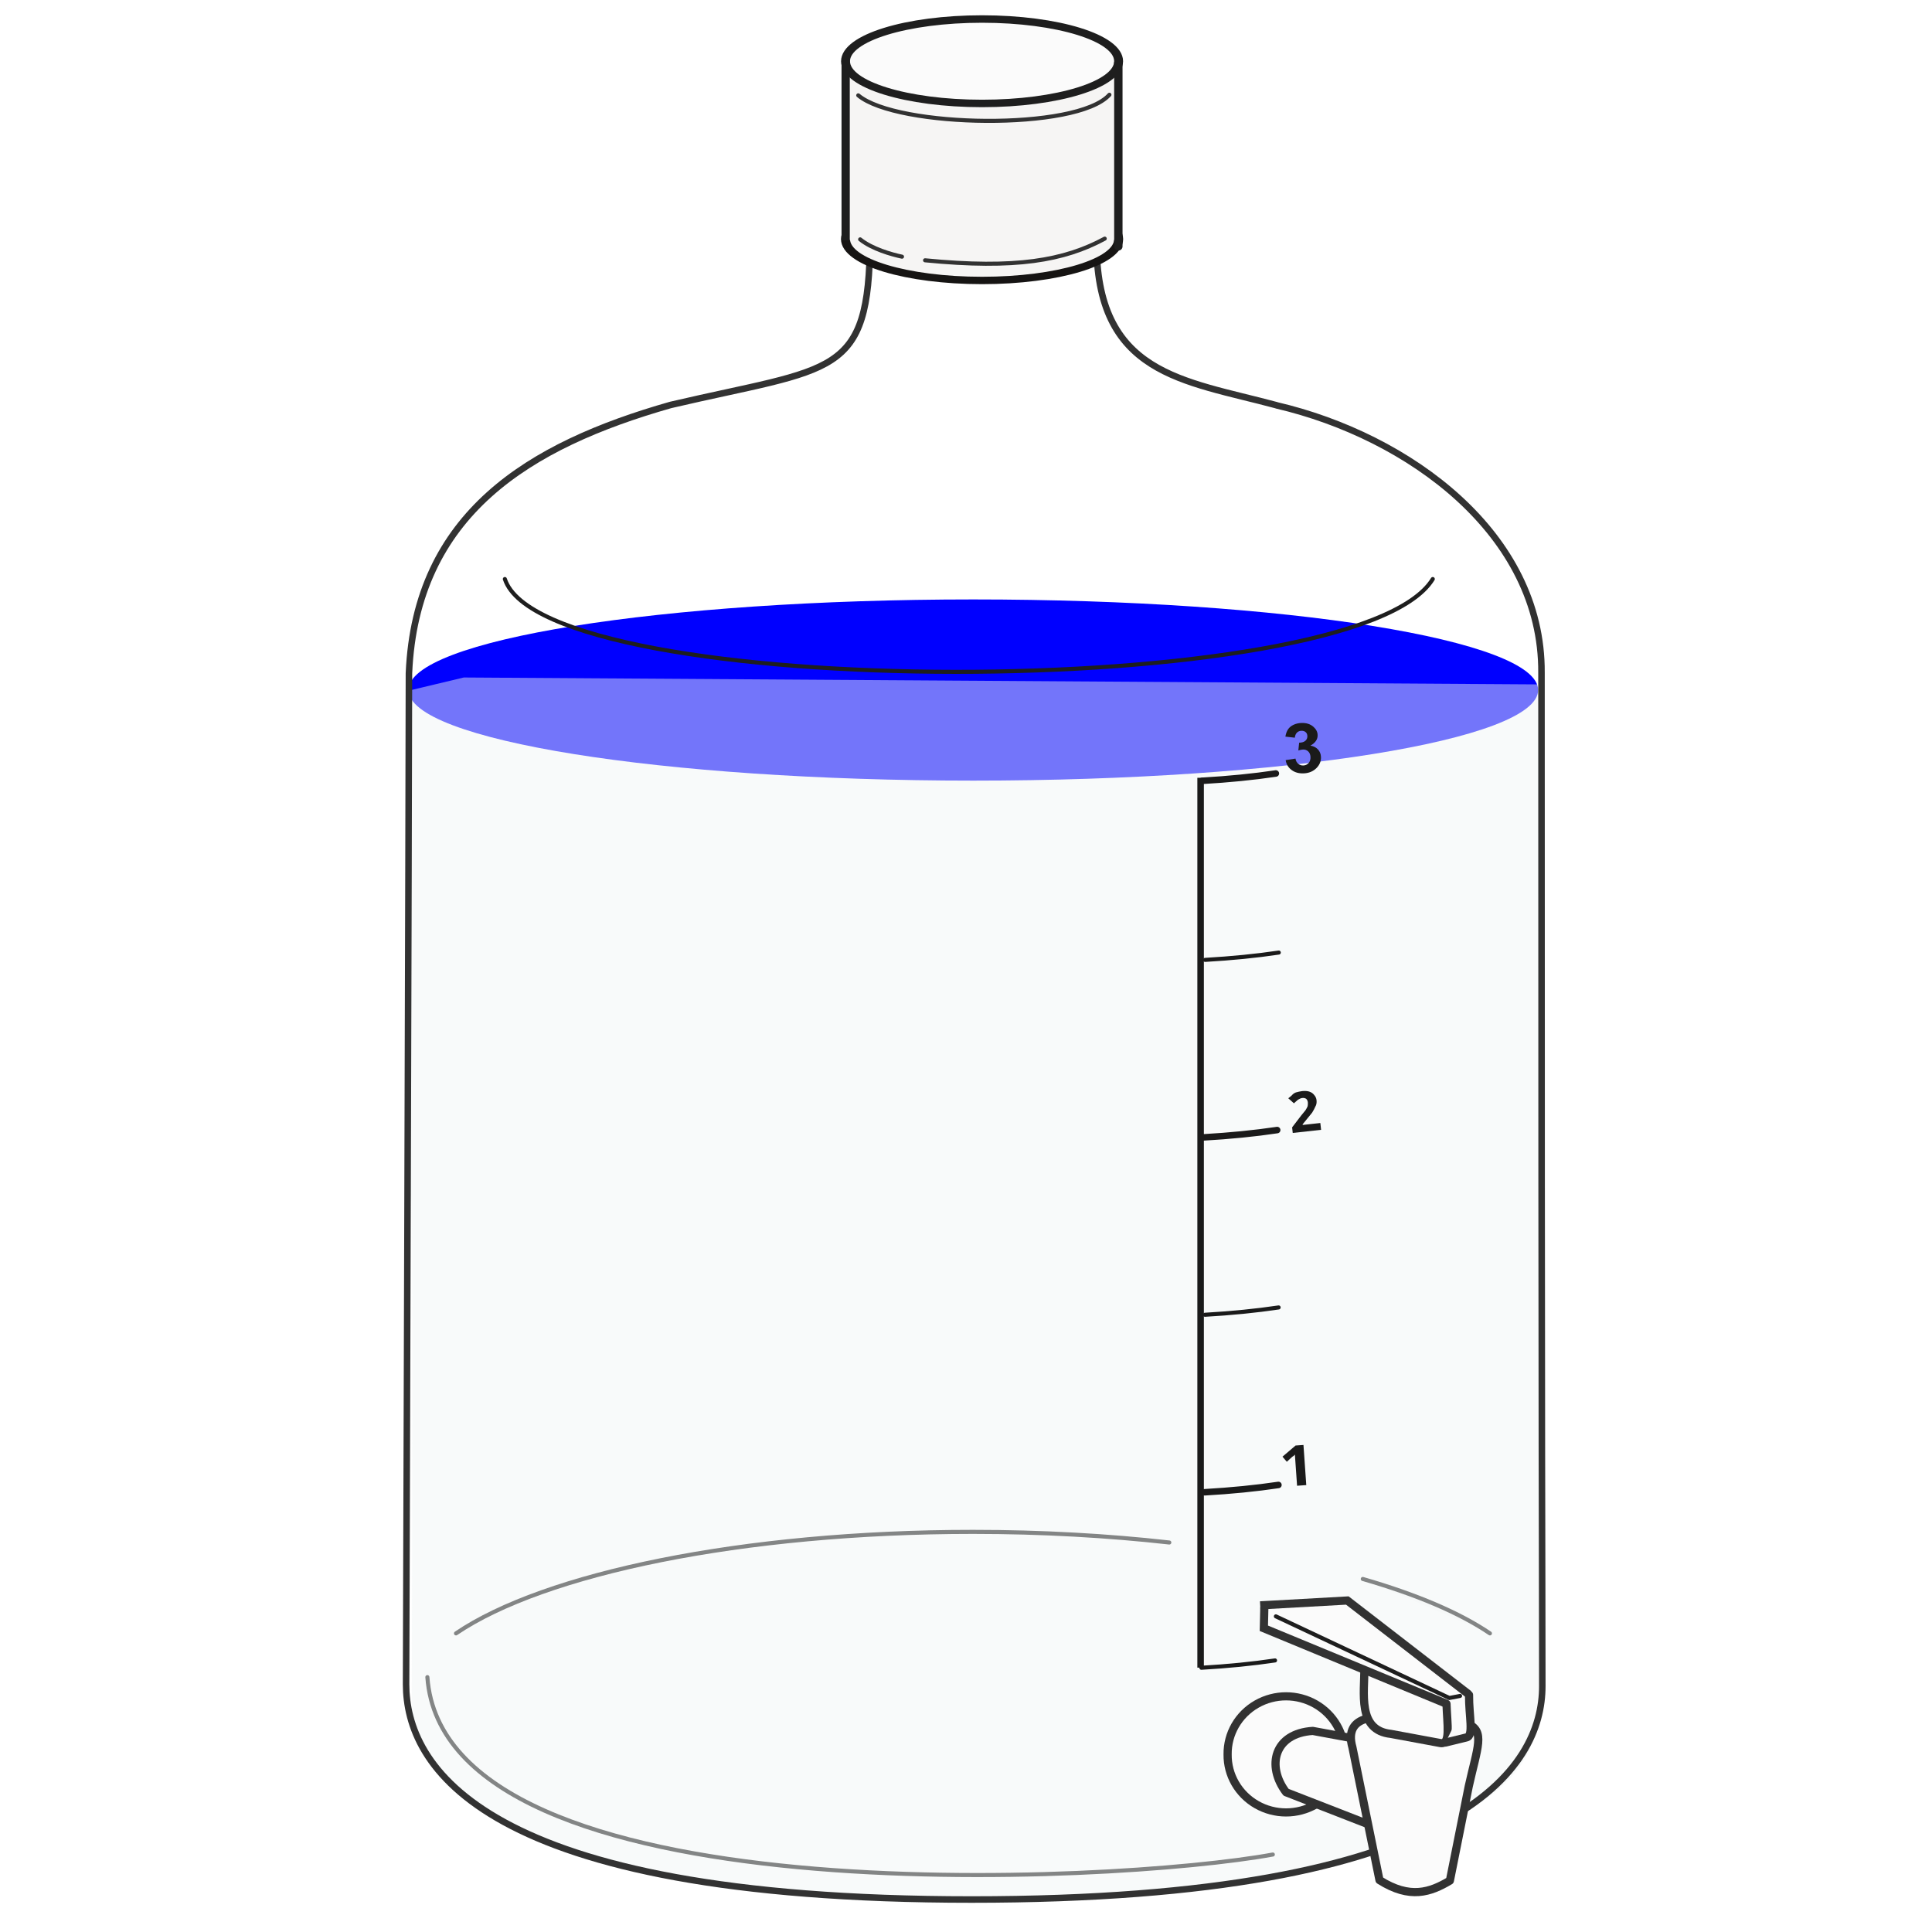
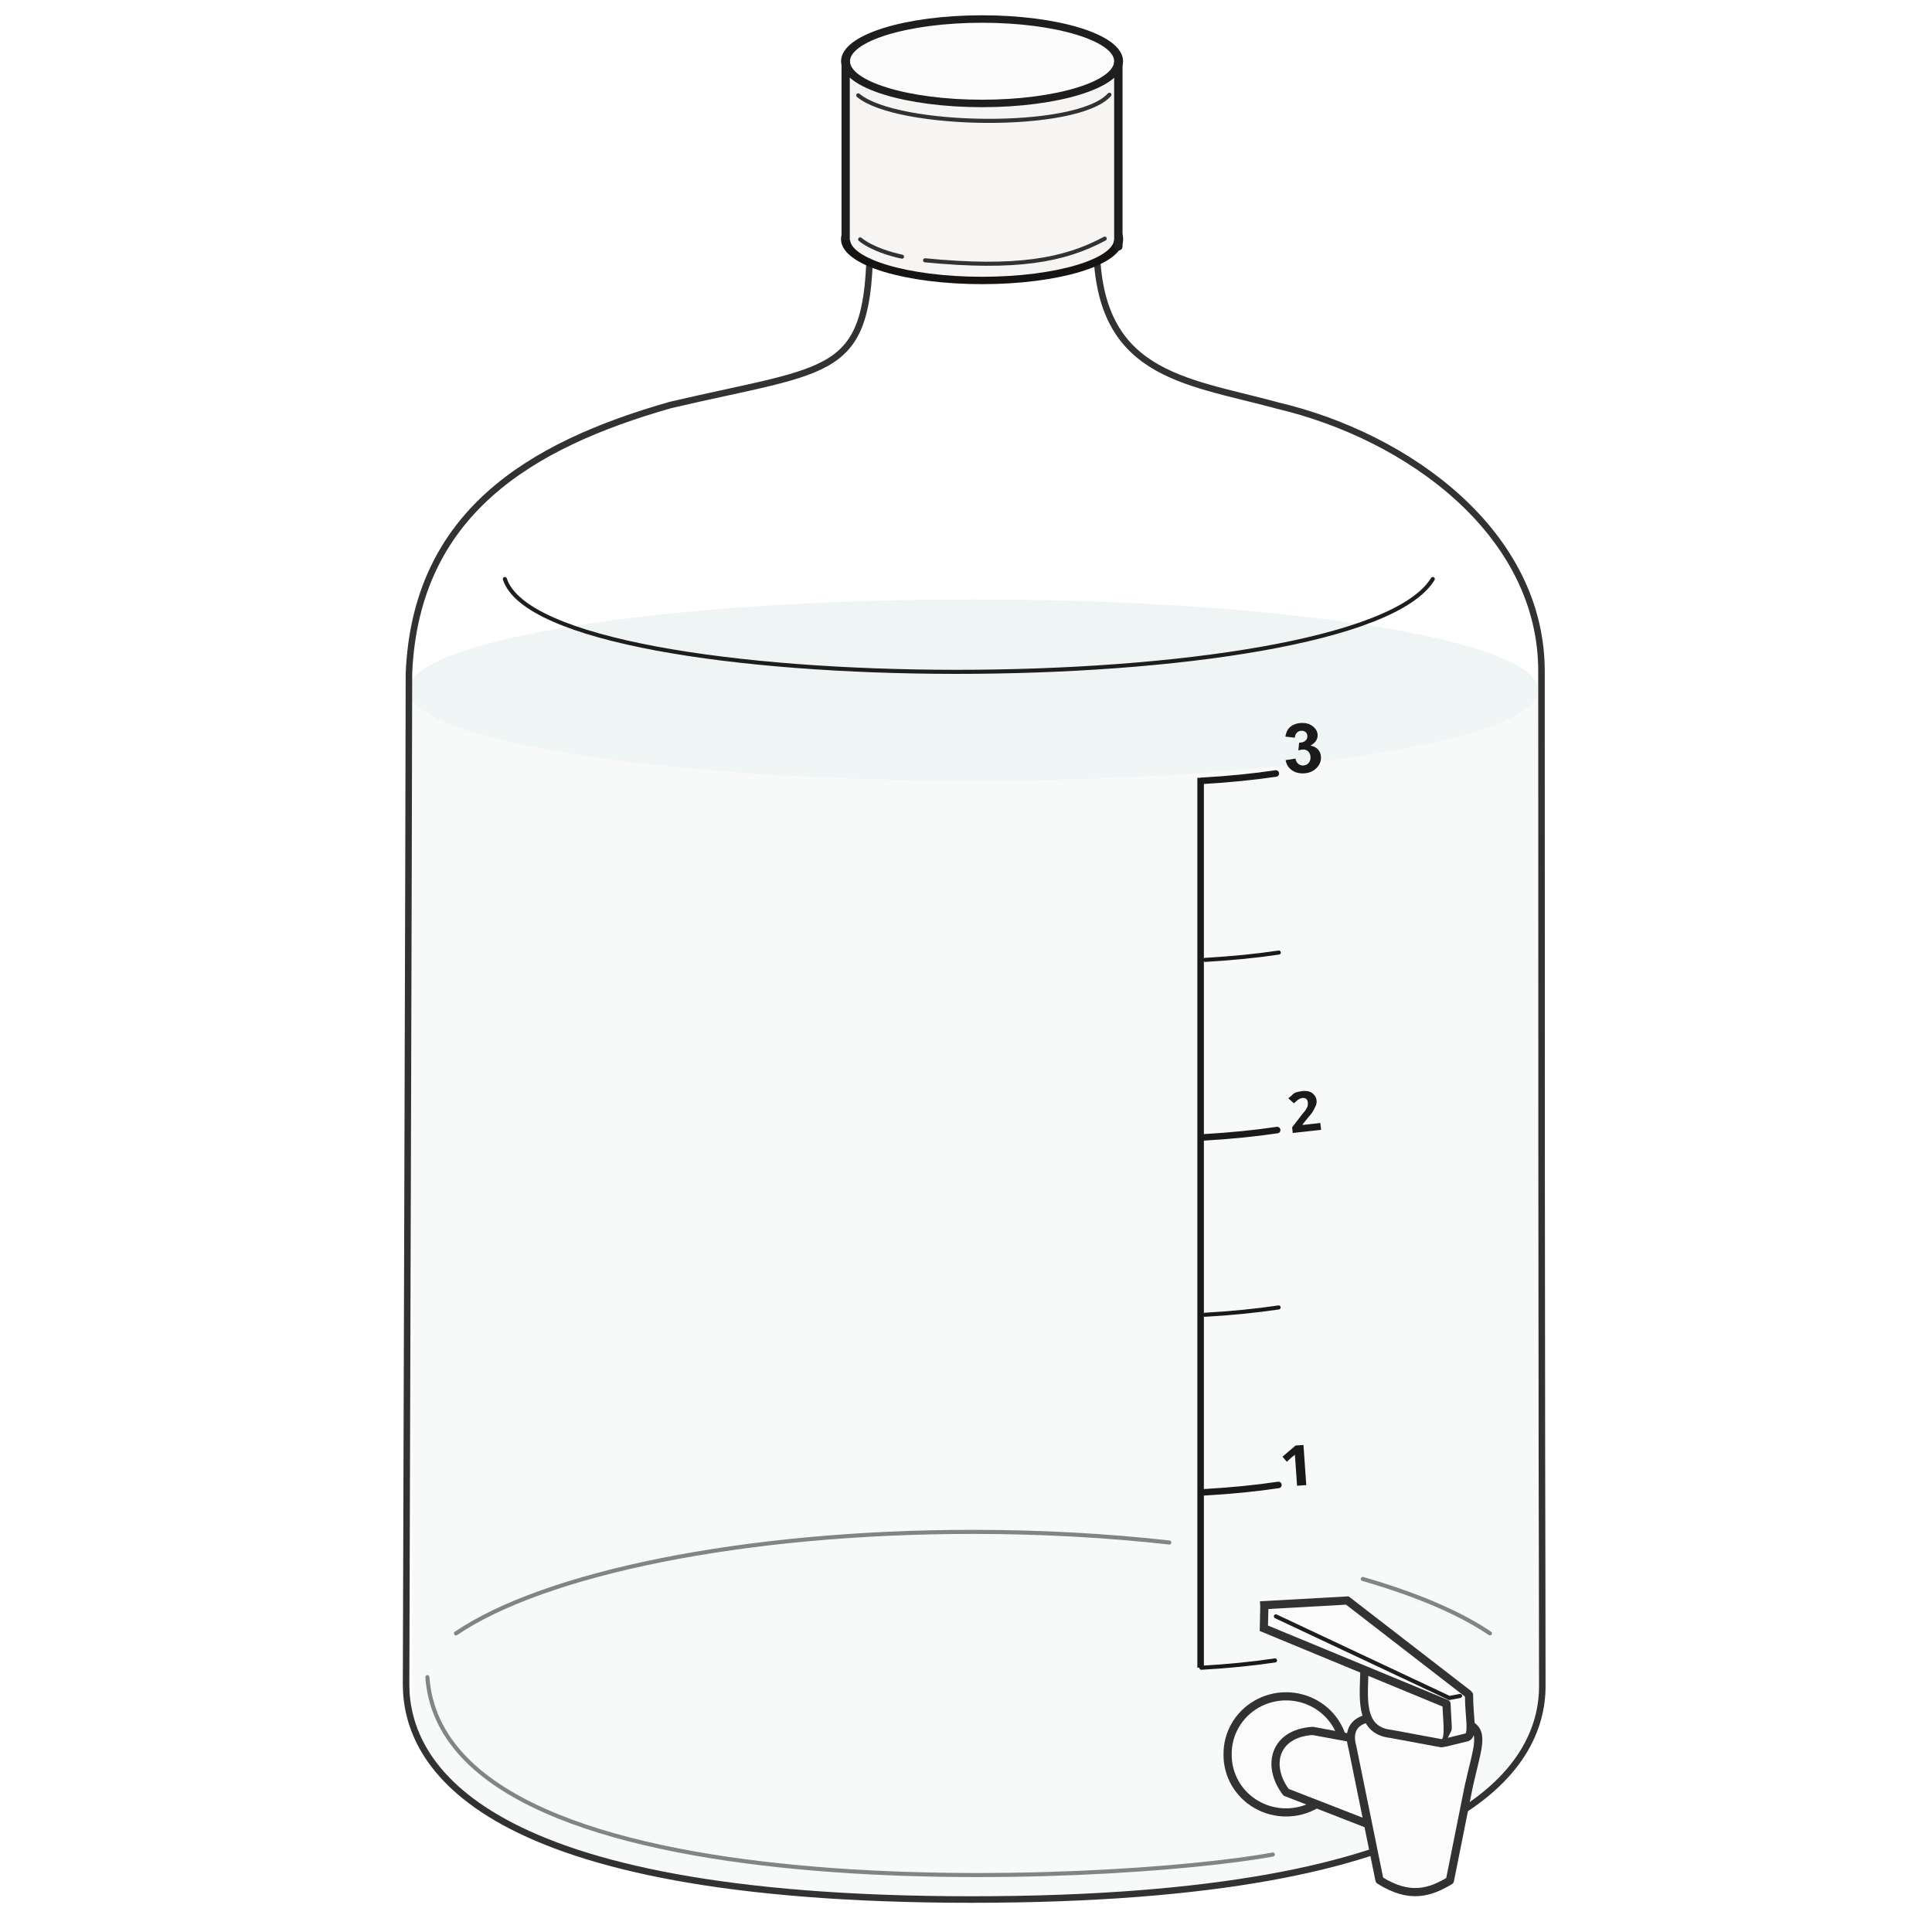
<svg xmlns="http://www.w3.org/2000/svg" version="1.1" id="svg5120" viewBox="0 0 48 48" height="200px" width="200px">
  <defs id="defs5122" />
  <g id="layer1">
-     <path transform="matrix(1.235547,0,0,1.472861,-7.247726,-11.06612)" d="m 36.795,19.153 a 11.357,1.528 0 1 1 -22.715,0 11.357,1.528 0 1 1 22.715,0 z" id="path10583" style="fill:blue;fill-opacity:1;stroke:none" />
+     <path transform="matrix(1.235547,0,0,1.472861,-7.247726,-11.06612)" d="m 36.795,19.153 a 11.357,1.528 0 1 1 -22.715,0 11.357,1.528 0 1 1 22.715,0 z" id="path10583" style="fill:#eff5f5;fill-opacity:1;stroke:none" />
    <path d="m 29.051,38.323 c -1.52,-0.17 -3.163,-0.264 -4.878,-0.264 -5.729,0 -10.657,1.036 -12.844,2.522" style="fill:none;stroke:#1e1e1e;stroke-width:0.101;stroke-linecap:round;stroke-linejoin:round;stroke-miterlimit:4;stroke-opacity:1;stroke-dasharray:none" id="path3025-8" />
    <path d="M 37.017,40.581 C 36.263,40.069 35.183,39.611 33.858,39.229" style="fill:#fbfbfb;fill-opacity:1;stroke:#1e1e1e;stroke-width:0.101;stroke-linecap:round;stroke-linejoin:round;stroke-miterlimit:4;stroke-opacity:1;stroke-dasharray:none" id="path3027-2" />
    <path id="path3037-7" style="fill:none;stroke:#1e1e1e;stroke-width:0.101;stroke-linecap:round;stroke-linejoin:round;stroke-miterlimit:4;stroke-opacity:1;stroke-dasharray:none" d="M 31.623,46.075 C 27.717,46.796 11.047,47.661 10.618,41.668" />
    <path id="rect10514" d="m 11.523,16.832 26.767,0.172 c 0.024,23.983 0.164,1.597 0.021,23.669 -0.005,0.772 -0.01,1.598 -0.203,2.482 -1.277,5.362 -27.43,5.926 -27.878,-0.734 0.058,-25.264 -0.106,0.004 -0.022,-25.275 z" style="opacity:0.801;fill:#eff5f5;fill-opacity:0.596;stroke:none" />
    <path d="m 29.932,37.075 c 0.66,-0.038 1.274,-0.099 1.83,-0.182" style="fill:#1a1a1a;fill-opacity:1;stroke:#1a1a1a;stroke-width:0.162;stroke-linecap:round;stroke-linejoin:round;stroke-miterlimit:4;stroke-opacity:1;stroke-dasharray:none" id="path3051" />
    <path d="m 29.937,32.665 c 0.66,-0.038 1.274,-0.099 1.83,-0.182" style="fill:#1a1a1a;fill-opacity:1;stroke:#1a1a1a;stroke-width:0.101;stroke-linecap:round;stroke-linejoin:round;stroke-miterlimit:4;stroke-opacity:1;stroke-dasharray:none" id="path3053" />
    <path d="m 29.848,41.435 c 0.66,-0.038 1.274,-0.099 1.83,-0.182" style="fill:#1a1a1a;fill-opacity:1;stroke:#1a1a1a;stroke-width:0.101;stroke-linecap:round;stroke-linejoin:round;stroke-miterlimit:4;stroke-opacity:1;stroke-dasharray:none" id="path3051-5" />
    <path d="m 29.901,28.258 c 0.66,-0.038 1.274,-0.099 1.83,-0.182" style="fill:#1a1a1a;fill-opacity:1;stroke:#1a1a1a;stroke-width:0.162;stroke-linecap:round;stroke-linejoin:round;stroke-miterlimit:4;stroke-opacity:1;stroke-dasharray:none" id="path3051-54" />
    <path d="m 29.941,23.848 c 0.66,-0.038 1.274,-0.099 1.83,-0.182" style="fill:#1a1a1a;fill-opacity:1;stroke:#1a1a1a;stroke-width:0.101;stroke-linecap:round;stroke-linejoin:round;stroke-miterlimit:4;stroke-opacity:1;stroke-dasharray:none" id="path3053-1" />
    <path d="m 29.868,19.399 c 0.66,-0.038 1.274,-0.099 1.83,-0.182" style="fill:#1a1a1a;fill-opacity:1;stroke:#1a1a1a;stroke-width:0.162;stroke-linecap:round;stroke-linejoin:round;stroke-miterlimit:4;stroke-opacity:1;stroke-dasharray:none" id="path3053-1-0" />
    <path id="path5664" d="m 35.833,42.109 -1.932,-0.72 1.417,-1.2e-5" style="fill:#fbfbfb;fill-opacity:1;stroke:#000000;stroke-width:0.142;stroke-linecap:butt;stroke-linejoin:miter;stroke-miterlimit:4;stroke-opacity:1;stroke-dasharray:none" />
    <path id="path3061-2" style="fill:none;stroke:#323232;stroke-width:0.162;stroke-linecap:round;stroke-linejoin:round;stroke-miterlimit:4;stroke-opacity:1;stroke-dasharray:none" d="m 31.719,10.071 c 3.283,0.767 6.6,3.188 6.579,6.642 0,21.649 0.02,21.64 0.02,25.181 0,1.998 -1.946,5.299 -14.179,5.299 -12.233,0 -14.05,-3.349 -14.05,-5.347 0,0 0.071,-22.747 0.071,-25.119 0.171,-3.962 2.985,-5.665 6.5,-6.666 4.065,-0.95 4.938,-0.661 4.955,-4.099 1.805,1.033 3.418,1.202 5.628,0 -0.03,3.361 2.156,3.482 4.475,4.107 z" />
    <path transform="matrix(0.2031729,0,0,0.1662747,-11.92268,-34.13109)" d="m 195.473,241.004 a 16.699,6.172 0 1 1 -33.399,0 16.699,6.172 0 1 1 33.399,0 z" id="path5020-3" style="fill:#f6f5f4;fill-opacity:1;stroke:#161413;stroke-width:1.103;stroke-miterlimit:3.8;stroke-opacity:1;stroke-dasharray:none" />
    <rect y="1.606" x="20.972" height="4.355" width="6.889" id="rect6595" style="fill:#f6f5f4;fill-opacity:1;stroke:none" />
    <path transform="matrix(0.2031364,0,0,0.1699252,-11.91614,-39.43132)" d="m 195.473,241.004 a 16.699,6.172 0 1 1 -33.399,0 16.699,6.172 0 1 1 33.399,0 z" id="path5020" style="fill:#fbfbfb;fill-opacity:1;stroke:#1e1e1e;stroke-width:1.092;stroke-miterlimit:3.8;stroke-opacity:1;stroke-dasharray:none" />
    <path id="path5052" d="m 27.785,1.534 c 0,0 0,4.678 0,4.587" style="fill:none;stroke:#1e1e1e;stroke-width:0.208;stroke-linecap:butt;stroke-linejoin:miter;stroke-miterlimit:3.8;stroke-opacity:1;stroke-dasharray:none" />
    <path id="path5052-2" d="m 21.01,1.51 0,4.462" style="fill:none;stroke:#1e1e1e;stroke-width:0.205;stroke-linecap:butt;stroke-linejoin:miter;stroke-miterlimit:3.8;stroke-opacity:1;stroke-dasharray:none" />
    <path id="path5393" d="m 22.983,6.467 c 2.25,0.221 3.456,0.006 4.464,-0.538" style="fill:none;stroke:#323232;stroke-width:0.101;stroke-linecap:round;stroke-linejoin:miter;stroke-miterlimit:4;stroke-opacity:1;stroke-dasharray:none" />
    <path id="path5395" d="m 21.37,5.947 c 0.298,0.24 0.785,0.376 1.04,0.43" style="fill:none;stroke:#323232;stroke-width:0.101;stroke-linecap:round;stroke-linejoin:miter;stroke-miterlimit:4;stroke-opacity:1;stroke-dasharray:none" />
    <path id="path5393-1" d="m 21.323,2.369 c 0.962,0.808 5.431,0.887 6.24,-0.015" style="fill:none;stroke:#323232;stroke-width:0.101;stroke-linecap:round;stroke-linejoin:miter;stroke-miterlimit:4;stroke-opacity:1;stroke-dasharray:none" />
    <path transform="matrix(0.214754,0,0,0.2135688,-15.24635,-49.66698)" d="m 226.539,436.646 a 6.762,6.673 0 1 1 -13.523,0 6.762,6.673 0 1 1 13.523,0 z" id="path5437" style="fill:#fbfbfb;fill-opacity:1;stroke:#323232;stroke-width:0.947;stroke-miterlimit:4;stroke-opacity:1;stroke-dasharray:none" />
    <path id="path5439" d="m 33.978,45.317 -2.026,-0.789 c -0.493,-0.651 -0.3,-1.464 0.663,-1.524 l 0.968,0.179" style="fill:#fbfbfb;fill-opacity:1;stroke:#323232;stroke-width:0.203;stroke-linecap:butt;stroke-linejoin:round;stroke-miterlimit:4;stroke-opacity:1;stroke-dasharray:none" />
    <path id="path5449-3" d="m 33.897,41.396 c 0.007,0.629 -0.182,1.589 0.659,1.68 l 1.23,0.228 c 0.262,0.043 0.169,-0.446 0.152,-0.975" style="fill:#fbfbfb;fill-opacity:1;stroke:#000000;stroke-width:0.161;stroke-linecap:round;stroke-linejoin:miter;stroke-miterlimit:4;stroke-opacity:1;stroke-dasharray:none" />
    <path id="path5453" d="m 33.937,42.705 c -0.286,0.082 -0.455,0.29 -0.336,0.71 l 0.672,3.296 c 0.758,0.481 1.265,0.301 1.749,0.013 l 0.469,-2.345 c 0.213,-0.963 0.417,-1.375 -0.032,-1.553" style="fill:#fbfbfb;fill-opacity:1;stroke:#323232;stroke-width:0.203;stroke-linecap:butt;stroke-linejoin:round;stroke-miterlimit:4;stroke-opacity:1;stroke-dasharray:none" />
    <path id="path5451-5" d="m 35.913,43.291 0.52,-0.127 c 0.191,-0.039 0.061,-0.521 0.065,-1.056" style="fill:#fbfbfb;fill-opacity:1;stroke:#000000;stroke-width:0.161;stroke-linecap:round;stroke-linejoin:miter;stroke-miterlimit:4;stroke-opacity:1;stroke-dasharray:none" />
    <path id="path5602" d="m 36.134,43.17 c -0.458,0.035 -0.02,-0.638 -0.222,-0.839 -0.014,-0.014 -3.571,-1.552 -3.626,-1.552 -0.209,0 -1.122,-0.636 -0.871,-0.887 0.129,-0.129 1.452,0.186 1.504,0.206 0.289,0.108 0.479,0.358 0.744,0.491 0.189,0.094 0.503,0.027 0.728,0.127 0.953,0.423 1.573,0.939 2.058,1.425 0.083,0.083 0.087,0.989 0.079,0.997 -0.059,0.059 -0.286,0.032 -0.396,0.032 z" style="fill:#fbfbfb;fill-opacity:1;stroke:none" />
    <path id="path5457" d="m 31.309,39.885 2.165,-0.121 3.017,2.332" style="fill:#fbfbfb;fill-opacity:1;stroke:#323232;stroke-width:0.203;stroke-linecap:butt;stroke-linejoin:miter;stroke-miterlimit:4;stroke-opacity:1;stroke-dasharray:none" />
    <path id="path5677" d="m 35.279,42.331 -1.33,-0.839 0.055,-0.111 1.29,0.016 0.586,0.823 0,0.237 z" style="fill:#fbfbfb;fill-opacity:1;stroke:none" />
    <path id="path5449" d="m 33.897,41.43 c 0.007,0.629 -0.182,1.558 0.659,1.648 l 1.23,0.228 c 0.262,0.043 0.169,-0.446 0.152,-0.975" style="fill:#fbfbfb;fill-opacity:1;stroke:#323232;stroke-width:0.203;stroke-linecap:round;stroke-linejoin:miter;stroke-miterlimit:4;stroke-opacity:1;stroke-dasharray:none" />
    <path id="path5447" d="m 31.412,39.935 -0.012,0.519 4.538,1.876" style="fill:#fbfbfb;fill-opacity:1;stroke:#323232;stroke-width:0.203;stroke-linecap:butt;stroke-linejoin:miter;stroke-miterlimit:4;stroke-opacity:1;stroke-dasharray:none" />
    <path id="path5459" d="m 31.699,40.158 4.31,2.028 0.266,-0.051" style="fill:#fbfbfb;fill-opacity:1;stroke:#1e1e1e;stroke-width:0.101;stroke-linecap:round;stroke-linejoin:miter;stroke-miterlimit:4;stroke-opacity:1;stroke-dasharray:none" />
    <path id="path5451" d="m 35.913,43.293 0.52,-0.127 c 0.191,-0.039 0.061,-0.521 0.065,-1.056" style="fill:#fbfbfb;fill-opacity:1;stroke:#323232;stroke-width:0.203;stroke-linecap:round;stroke-linejoin:miter;stroke-miterlimit:4;stroke-opacity:1;stroke-dasharray:none" />
    <path id="path6227" d="m 12.543,14.386 c 0.999,3.062 21.17,3.087 23.054,0" style="fill:none;stroke:#1e1e1e;stroke-width:0.101;stroke-linecap:round;stroke-linejoin:miter;stroke-miterlimit:4;stroke-opacity:1;stroke-dasharray:none" />
    <path d="m 31.942,18.885 0.244,-0.038 c 0.01,0.058 0.033,0.101 0.069,0.13 0.036,0.029 0.078,0.043 0.127,0.041 0.052,-0.002 0.096,-0.023 0.13,-0.061 0.034,-0.038 0.05,-0.089 0.047,-0.151 -0.003,-0.059 -0.022,-0.105 -0.058,-0.138 -0.036,-0.033 -0.078,-0.049 -0.128,-0.046 -0.032,0.001 -0.071,0.009 -0.116,0.023 l 0.02,-0.193 c 0.069,-0.001 0.12,-0.017 0.155,-0.048 0.035,-0.031 0.051,-0.071 0.049,-0.119 -0.002,-0.041 -0.016,-0.074 -0.044,-0.097 -0.028,-0.023 -0.063,-0.034 -0.107,-0.032 -0.043,0.002 -0.08,0.017 -0.109,0.047 -0.029,0.029 -0.046,0.071 -0.051,0.125 l -0.235,-0.027 c 0.013,-0.075 0.035,-0.135 0.066,-0.181 0.031,-0.046 0.075,-0.083 0.133,-0.111 0.058,-0.028 0.123,-0.044 0.196,-0.047 0.125,-0.005 0.226,0.027 0.304,0.097 0.065,0.058 0.099,0.124 0.102,0.2 0.005,0.108 -0.055,0.197 -0.179,0.266 0.076,0.012 0.139,0.043 0.186,0.093 0.048,0.051 0.073,0.113 0.076,0.187 0.005,0.108 -0.034,0.201 -0.115,0.281 -0.082,0.08 -0.185,0.122 -0.312,0.128 -0.12,0.005 -0.22,-0.022 -0.302,-0.083 -0.082,-0.06 -0.131,-0.142 -0.148,-0.245 z" id="path6544" style="font-size:13px;font-style:normal;font-weight:bold;line-height:125%;letter-spacing:0px;word-spacing:0px;fill:#1a1a1a;fill-opacity:1;stroke:none;font-family:Sans;-inkscape-font-specification:Sans Bold" />
    <text transform="matrix(1.044825,-0.07306126,0.06660119,0.9524408,0,0)" id="text777" y="40.925" x="27.844" style="font-style:normal;font-weight:bold;font-size:1.358px;line-height:0.01%;font-family:sans-serif;-inkscape-font-specification:'Sans Bold';letter-spacing:0px;word-spacing:0px;fill:#1a1a1a;fill-opacity:1;stroke:none;stroke-width:0.113" xml:space="preserve">
      <tspan style="stroke-width:0.113" id="tspan775" y="40.925" x="27.844">
        <tspan id="tspan773" style="font-size:1.471px;line-height:1.25;font-family:sans-serif;stroke-width:0.113" y="40.925" x="27.844">1</tspan>
      </tspan>
    </text>
    <text transform="matrix(1.001529,-0.1105699,0.1089051,0.9864499,0,0)" id="text771" y="31.742" x="28.555" style="font-style:normal;font-weight:bold;font-size:1.291px;line-height:0.01%;font-family:sans-serif;-inkscape-font-specification:'Sans Bold';letter-spacing:0px;word-spacing:0px;fill:#1a1a1a;fill-opacity:1;stroke:none;stroke-width:0.108" xml:space="preserve">
      <tspan style="stroke-width:0.108" id="tspan769" y="31.742" x="28.555">
        <tspan id="tspan767" style="font-size:1.399px;line-height:1.25;font-family:sans-serif;stroke-width:0.108" y="31.742" x="28.555">2</tspan>
      </tspan>
    </text>
    <path id="path6552" d="m 29.829,19.324 0,22.108" style="fill:#1a1a1a;fill-opacity:1;stroke:#1a1a1a;stroke-width:0.162;stroke-linecap:butt;stroke-linejoin:miter;stroke-miterlimit:4;stroke-opacity:1;stroke-dasharray:none" />
  </g>
</svg>
